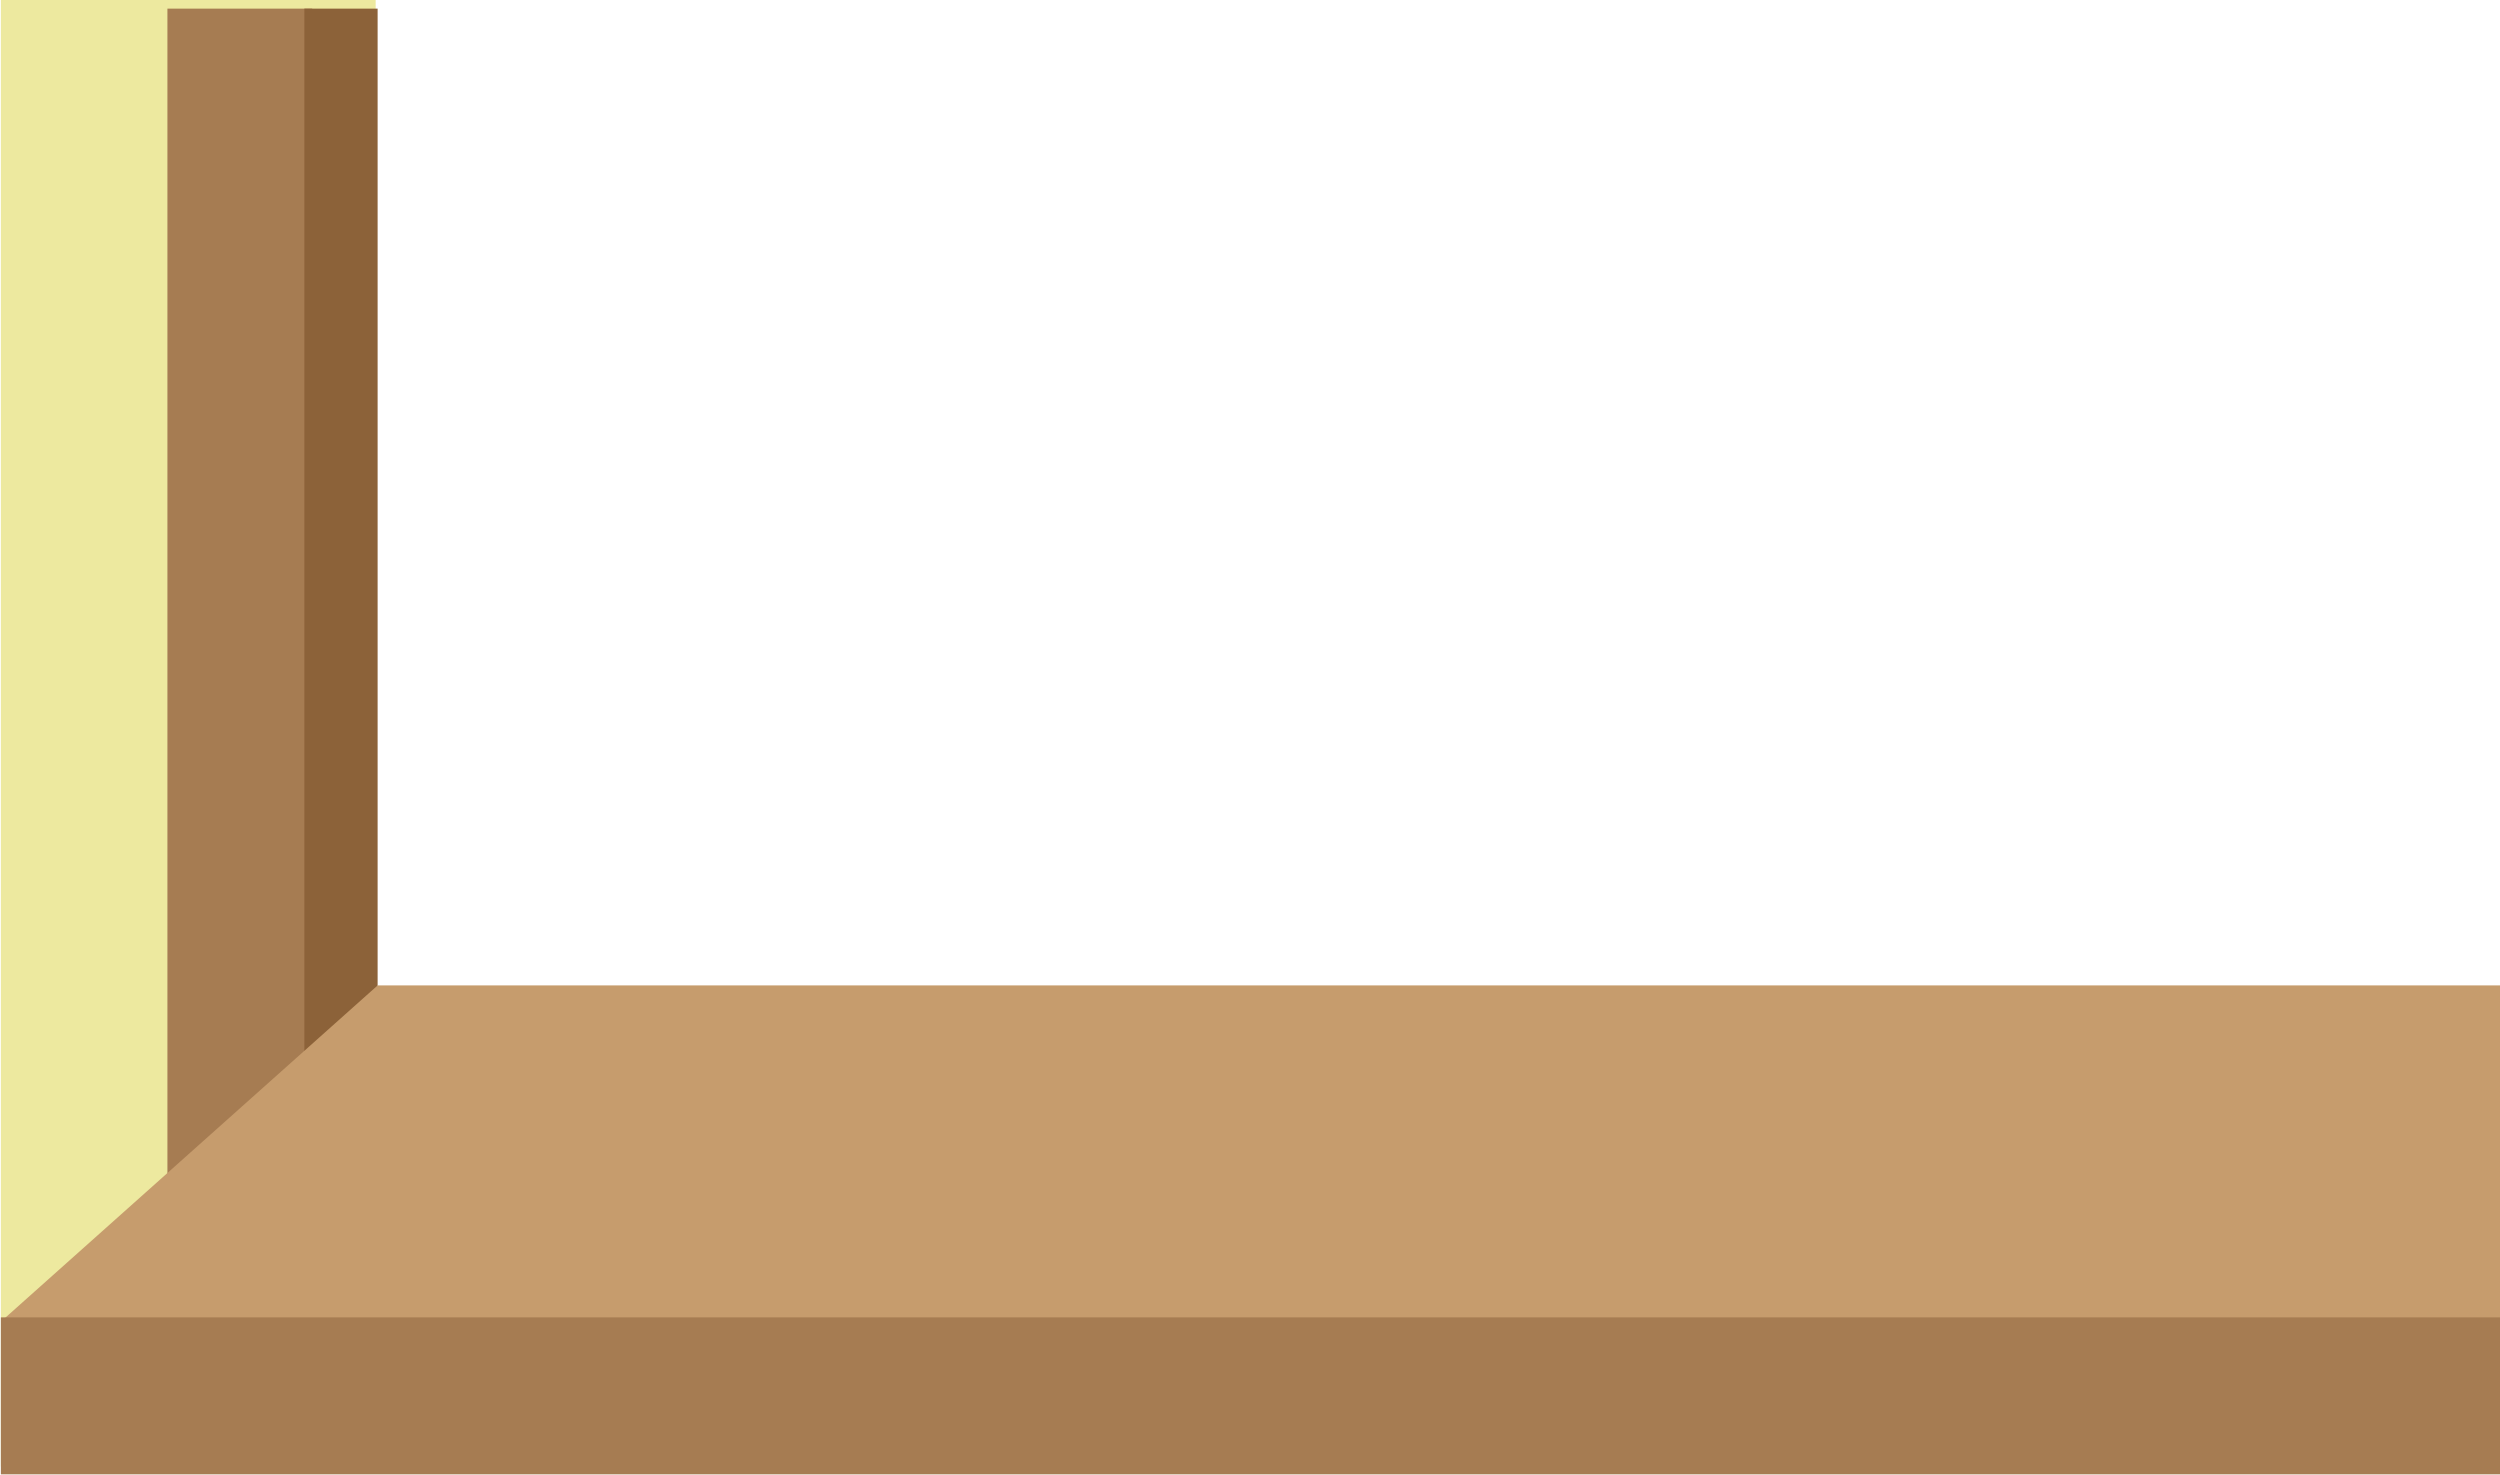
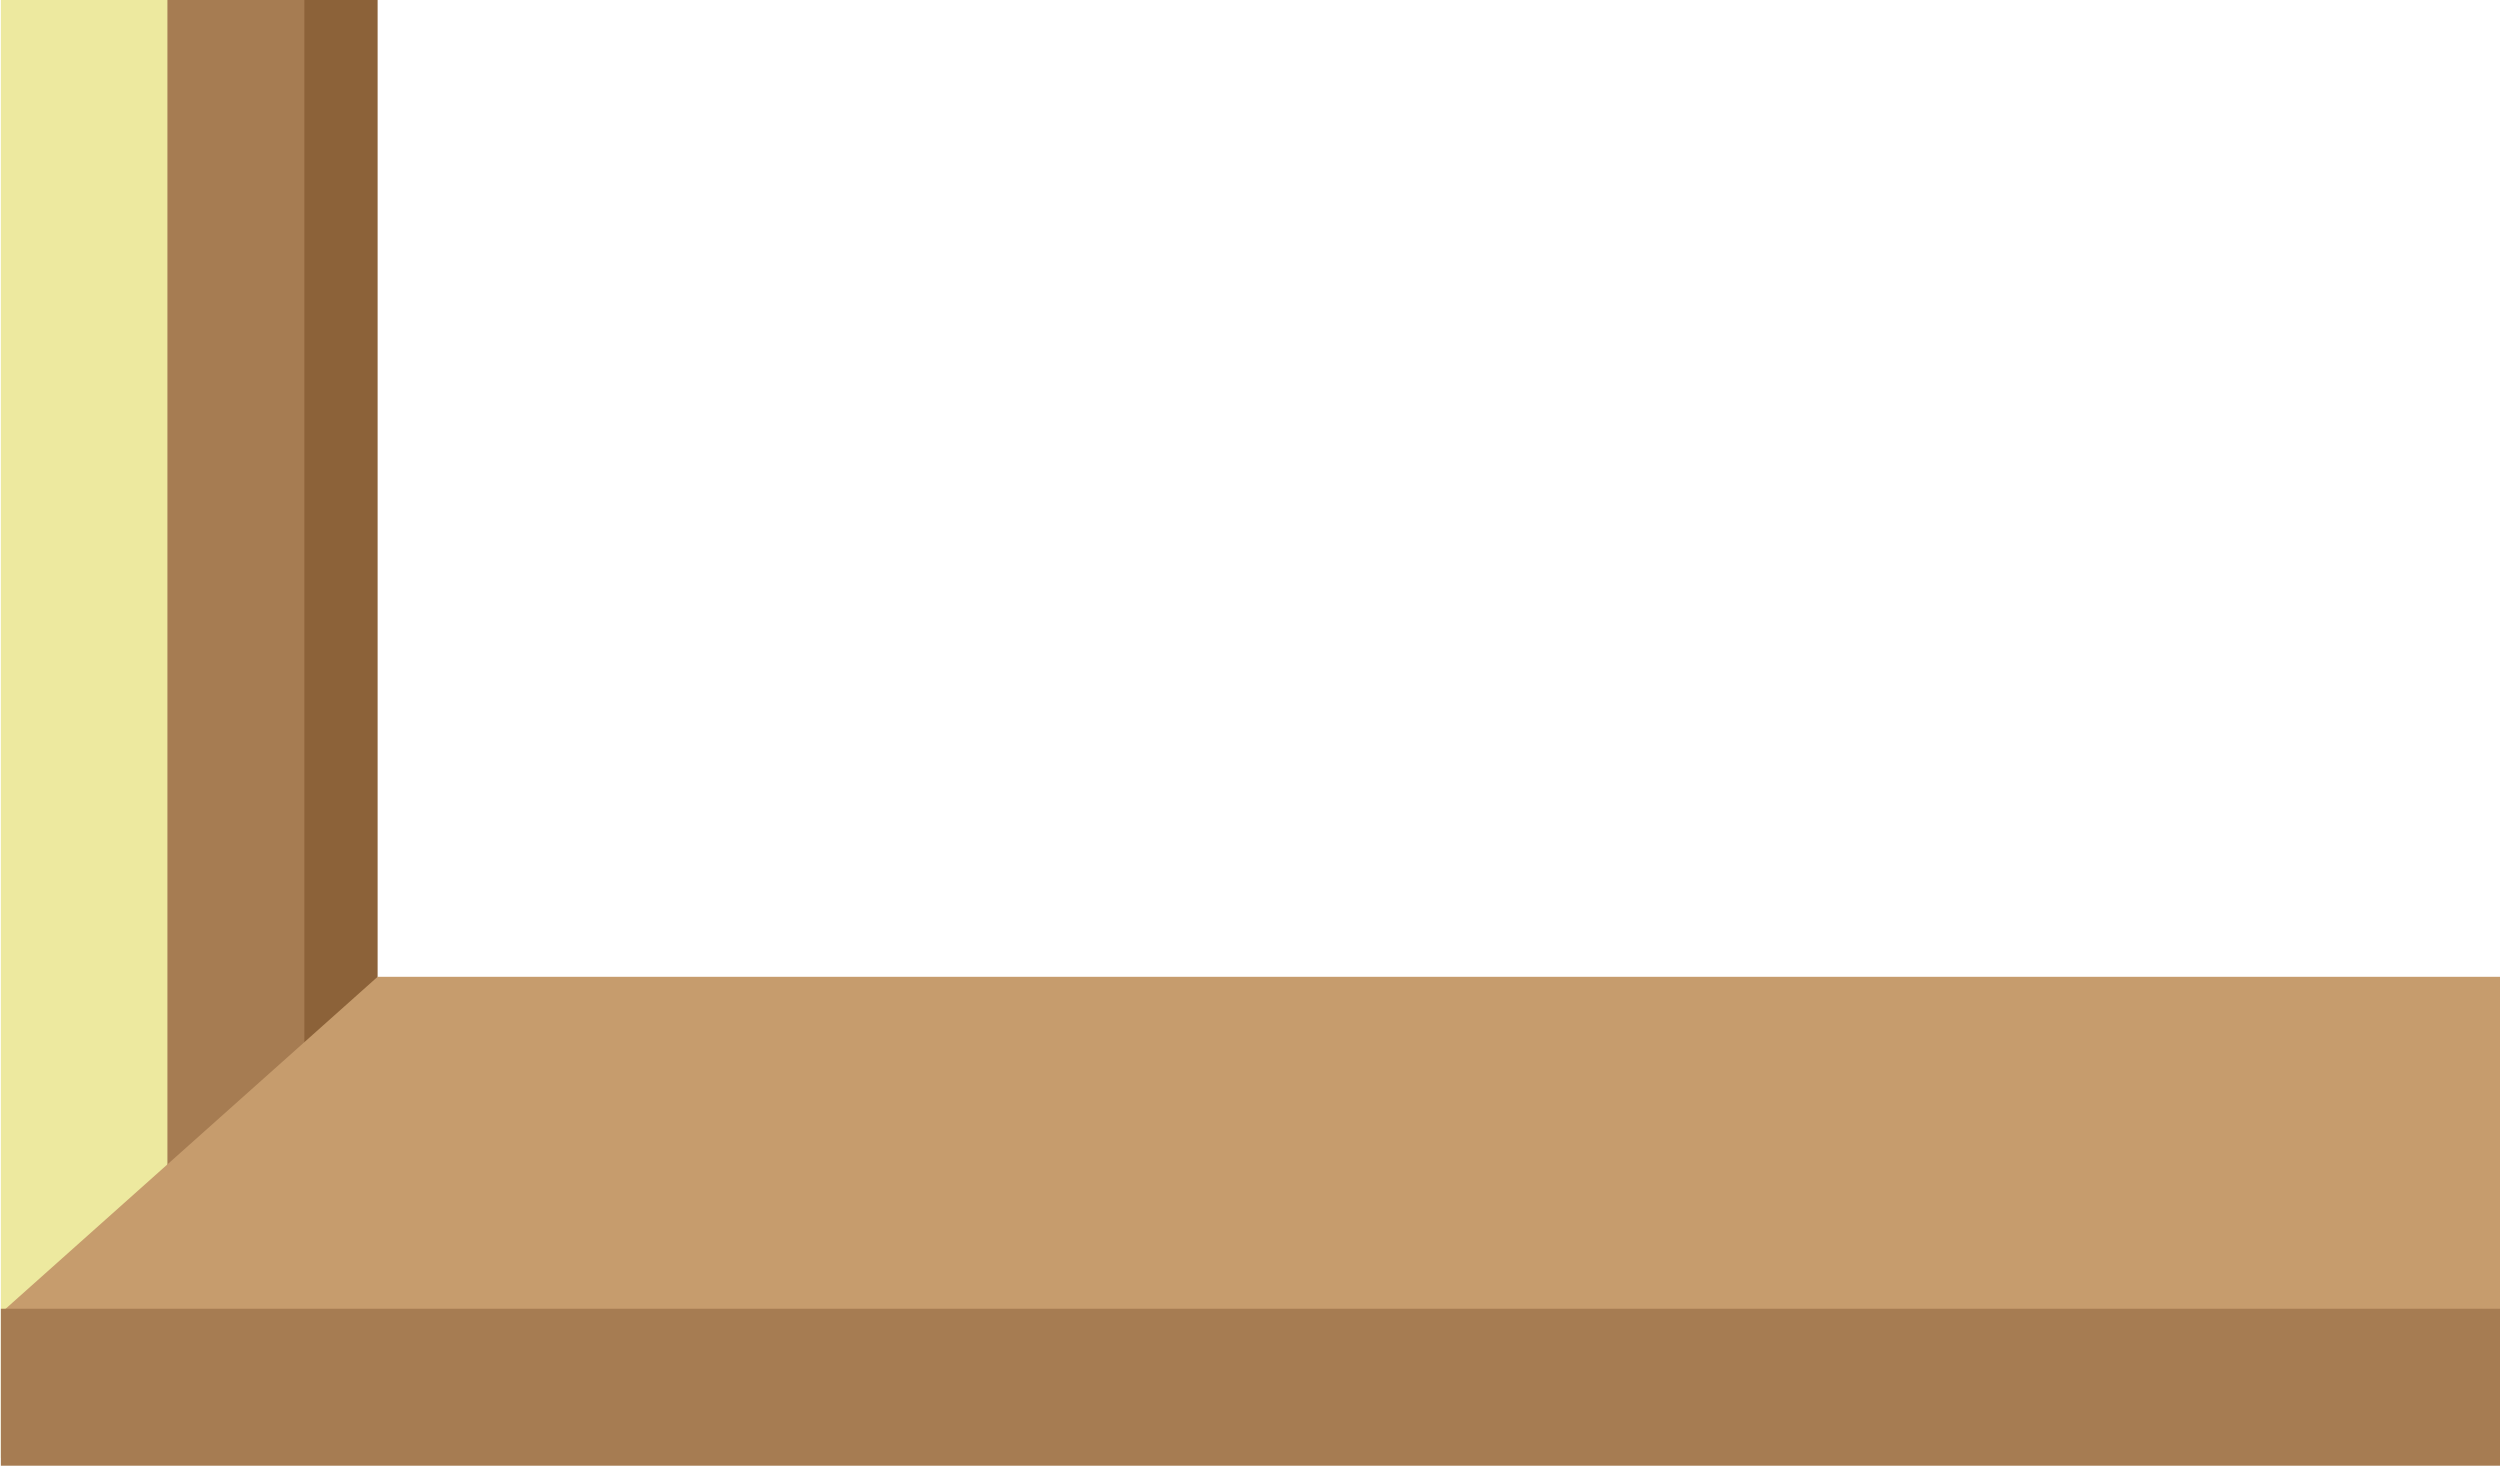
- <svg xmlns="http://www.w3.org/2000/svg" version="1.1" viewBox="0 0 1951.67 1150.98">
+ <svg xmlns="http://www.w3.org/2000/svg" version="1.1" viewBox="0 0 1951.67 1144.23">
  <defs>
    <style>
      .st0 {
        fill: #ede99f;
      }

      .st1 {
        fill: #c69c6d;
      }

      .st2 {
        fill: none;
        stroke: #754c24;
        stroke-miterlimit: 10;
        stroke-width: 2px;
      }

      .st3 {
        fill: #a67c52;
      }

      .st4 {
        fill: #262262;
      }

      .st5 {
        display: none;
      }

      .st6 {
        fill: #8c6239;
      }
    </style>
  </defs>
  <g id="Layer_7">
-     <rect class="st0" x=".67" width="292.6" height="1144.85" />
+     <rect class="st0" x=".67" width="292.6" height="1138.11" />
  </g>
  <g id="Layer_3">
-     <rect class="st3" x="130.7" y="6.74" width="113.03" height="1080" />
+     <rect class="st3" x="130.7" width="113.03" height="1080" />
  </g>
  <g id="Layer_2">
-     <rect class="st6" x="237.6" y="6.74" width="57.19" height="816.59" />
+     <rect class="st6" x="237.6" y="0" width="57.19" height="816.59" />
  </g>
  <g id="Layer_1" class="st5">
-     <rect class="st4" x="294.79" y="6.74" width="1656.87" height="762.54" />
+     <rect class="st4" x="294.79" y="0" width="1656.87" height="762.54" />
  </g>
  <g id="Layer_4">
-     <path class="st1" d="M1951.67,1107.57c-443.95-13.52-887.77-29.57-1331.47-48.17-206.54-8.66-413.05-17.86-619.53-27.62,98.04-87.5,196.09-175,294.13-262.5h1656.87v338.29Z" />
+     <path class="st1" d="M1951.67,1100.83c-443.95-13.52-887.77-29.57-1331.47-48.17-206.54-8.66-413.05-17.86-619.53-27.62,98.04-87.5,196.09-175,294.13-262.5h1656.87v338.29Z" />
  </g>
  <g id="Layer_6">
-     <rect class="st3" x=".67" y="1028.43" width="1951" height="122.55" />
+     <rect class="st3" x=".67" y="1021.68" width="1951" height="122.55" />
  </g>
  <g id="Layer_5" class="st5">
-     <line class="st2" x1="294.79" y1="769.29" x2=".67" y2="1031.79" />
+     <line class="st2" x1="294.79" y1="762.54" x2=".67" y2="1025.04" />
  </g>
</svg>
